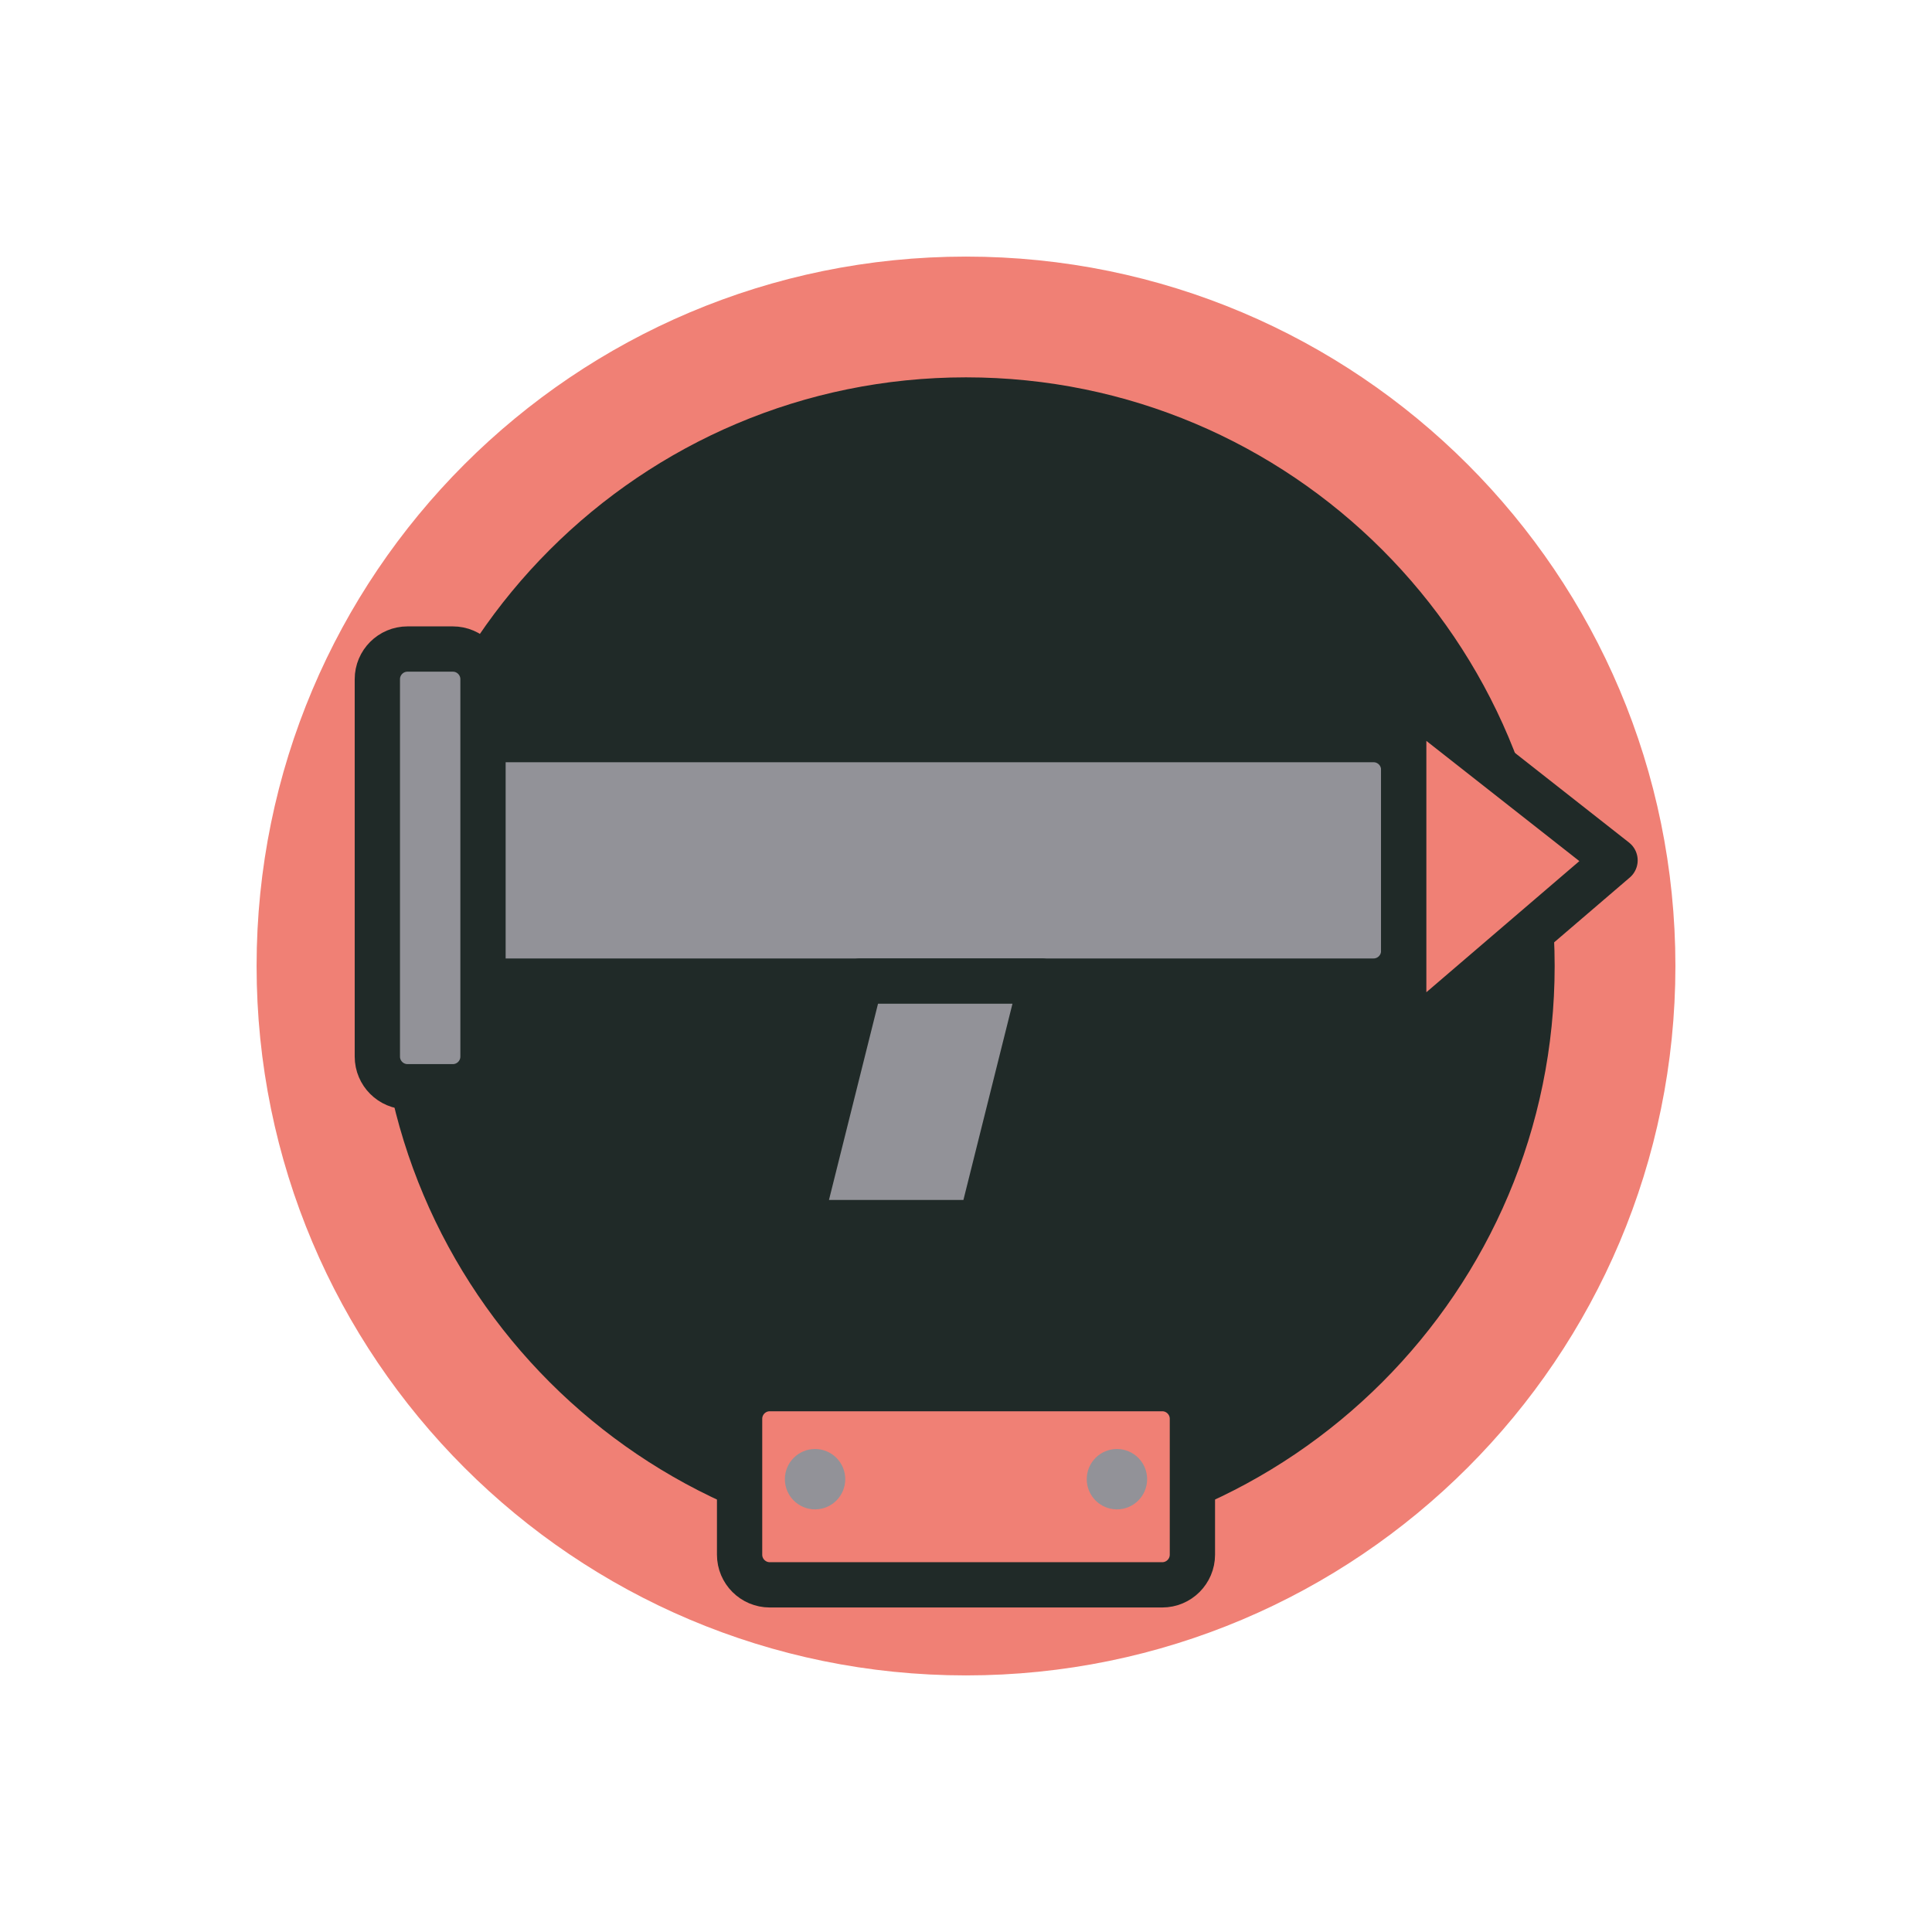
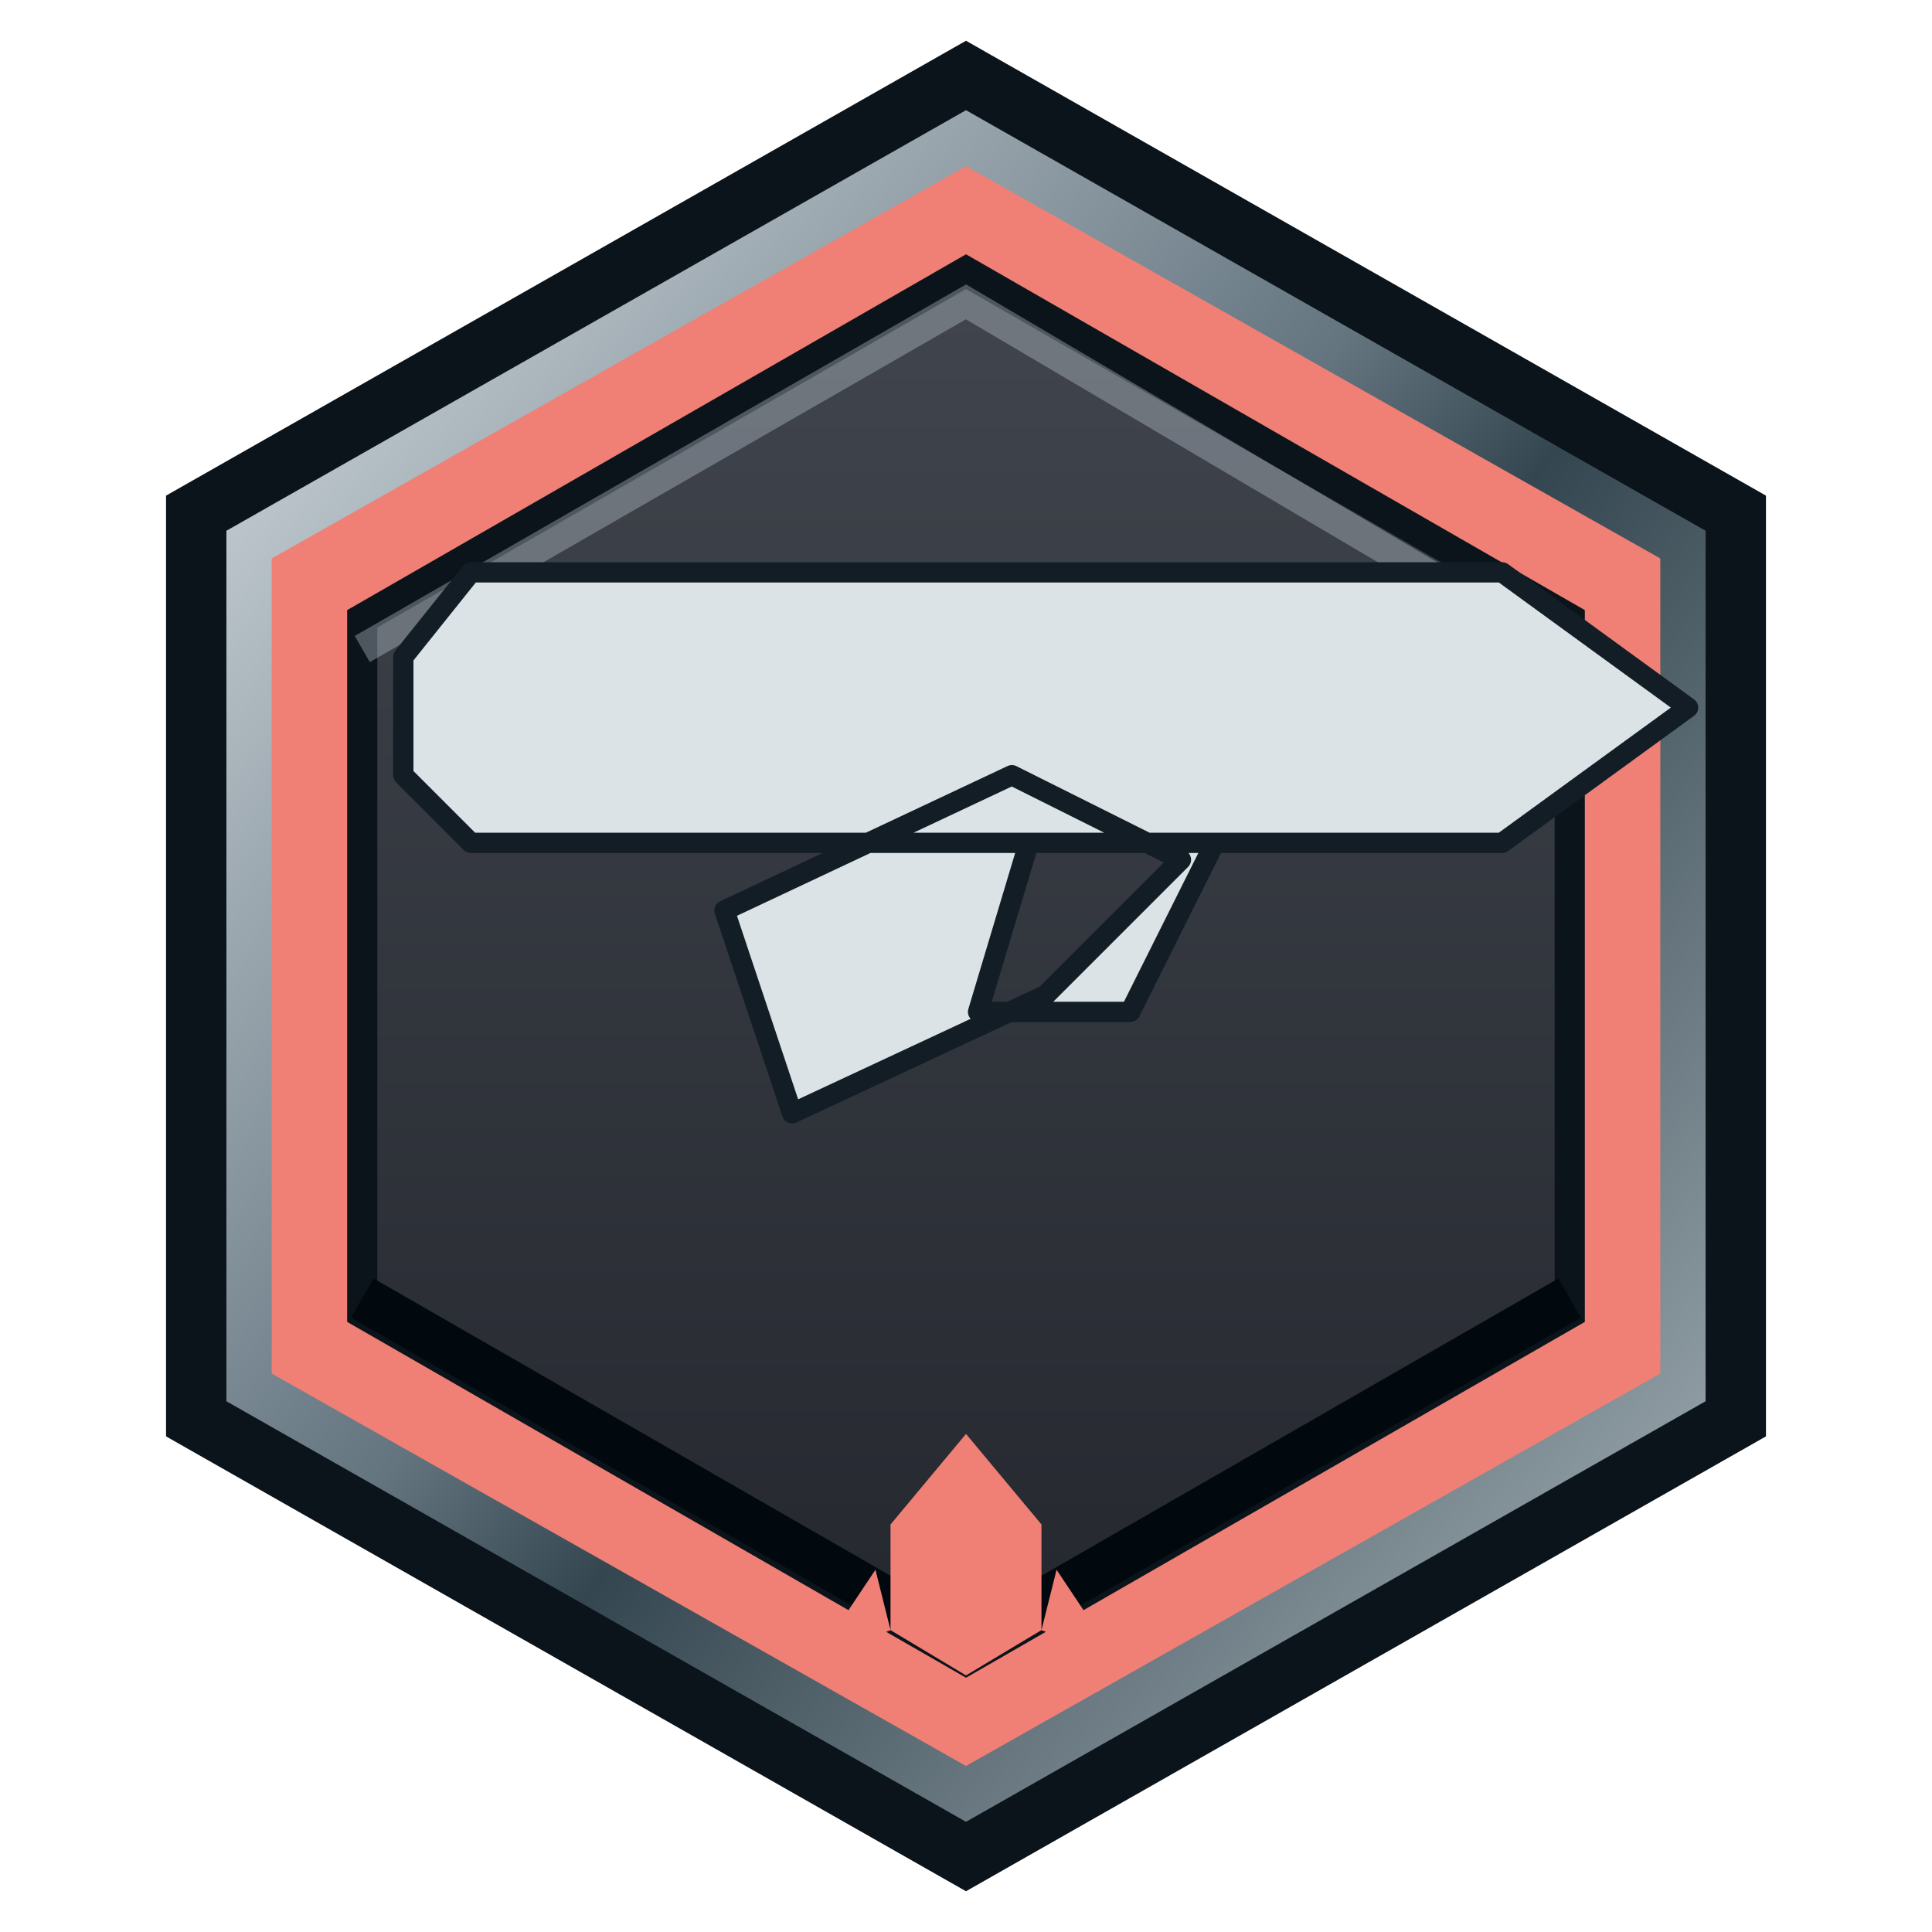
<svg xmlns="http://www.w3.org/2000/svg" width="128" height="128" viewBox="0 0 128 128">
-   <circle cx="64" cy="64" r="43" fill="#202a28" stroke="#f08075" stroke-width="8" />
-   <rect x="30" y="49" width="63" height="16" rx="2" fill="#929298" stroke="#202a28" stroke-width="3" />
-   <path d="M93 46 L107 57 L93 69 Z" fill="#f08075" stroke="#202a28" stroke-width="3" stroke-linejoin="round" />
-   <rect x="25" y="43" width="7" height="29" rx="2" fill="#929298" stroke="#202a28" stroke-width="3" />
-   <path d="M57 65 L53 81 L65 81 L69 65 Z" fill="#929298" stroke="#202a28" stroke-width="3" stroke-linejoin="round" />
-   <rect x="49" y="92" width="30" height="13" rx="2" fill="#f08075" stroke="#202a28" stroke-width="3" />
-   <circle cx="54" cy="98" r="2" fill="#929298" />
-   <circle cx="74" cy="98" r="2" fill="#929298" />
+   <defs>
+     <linearGradient id="metal" x1="0" y1="0" x2="1" y2="1">
+       <stop stop-color="#e2e8ec" />
+       <stop offset=".45" stop-color="#647580" />
+       <stop offset=".55" stop-color="#344650" />
+       <stop offset="1" stop-color="#b5c0c6" />
+     </linearGradient>
+     <linearGradient id="field" x1="0" y1="0" x2="0" y2="1">
+       <stop stop-color="#41454d" />
+       <stop offset="1" stop-color="#24272e" />
+     </linearGradient>
+   </defs>
+   <polygon points="64,5 115,34 115,94 64,123 13,94 13,34" fill="url(#metal)" stroke="#0c141b" stroke-width="4" />
+   <polygon points="64,11 110,37 110,91 64,117 18,91 18,37" fill="#f08075" />
+   <polygon points="64,18 104,41 104,87 64,110 24,87 24,41" fill="url(#field)" stroke="#0c141b" stroke-width="2" />
+   <path d="M24 43 L64 20 L103 43" fill="none" stroke="#c8d5dd" stroke-opacity=".35" stroke-width="2" />
+   <path d="M24 86 L64 109 L104 86" fill="none" stroke="#02090e" stroke-width="3" />
+   <g fill="#dbe3e6" stroke="#121d25" stroke-width="1.2" stroke-linejoin="round">
+     <g transform="translate(-8,-8) scale(1.12)">
+       <path d="M50 61 L67 53 L77 58 L69 66 L54 73 Z M31 46 L35 41 L96 41 L107 49 L96 57 L35 57 L31 53 Z M68 57 L65 67 L74 67 L79 57 Z" />
+     </g>
+   </g>
+   <g fill="#f08075" stroke="none">
+     <path d="M64 95 L69 101 L69 108 L64 111 L59 108 L59 101 Z M58 104 L54 110 L59 108 M70 104 L74 110 L69 108" />
+   </g>
</svg>
